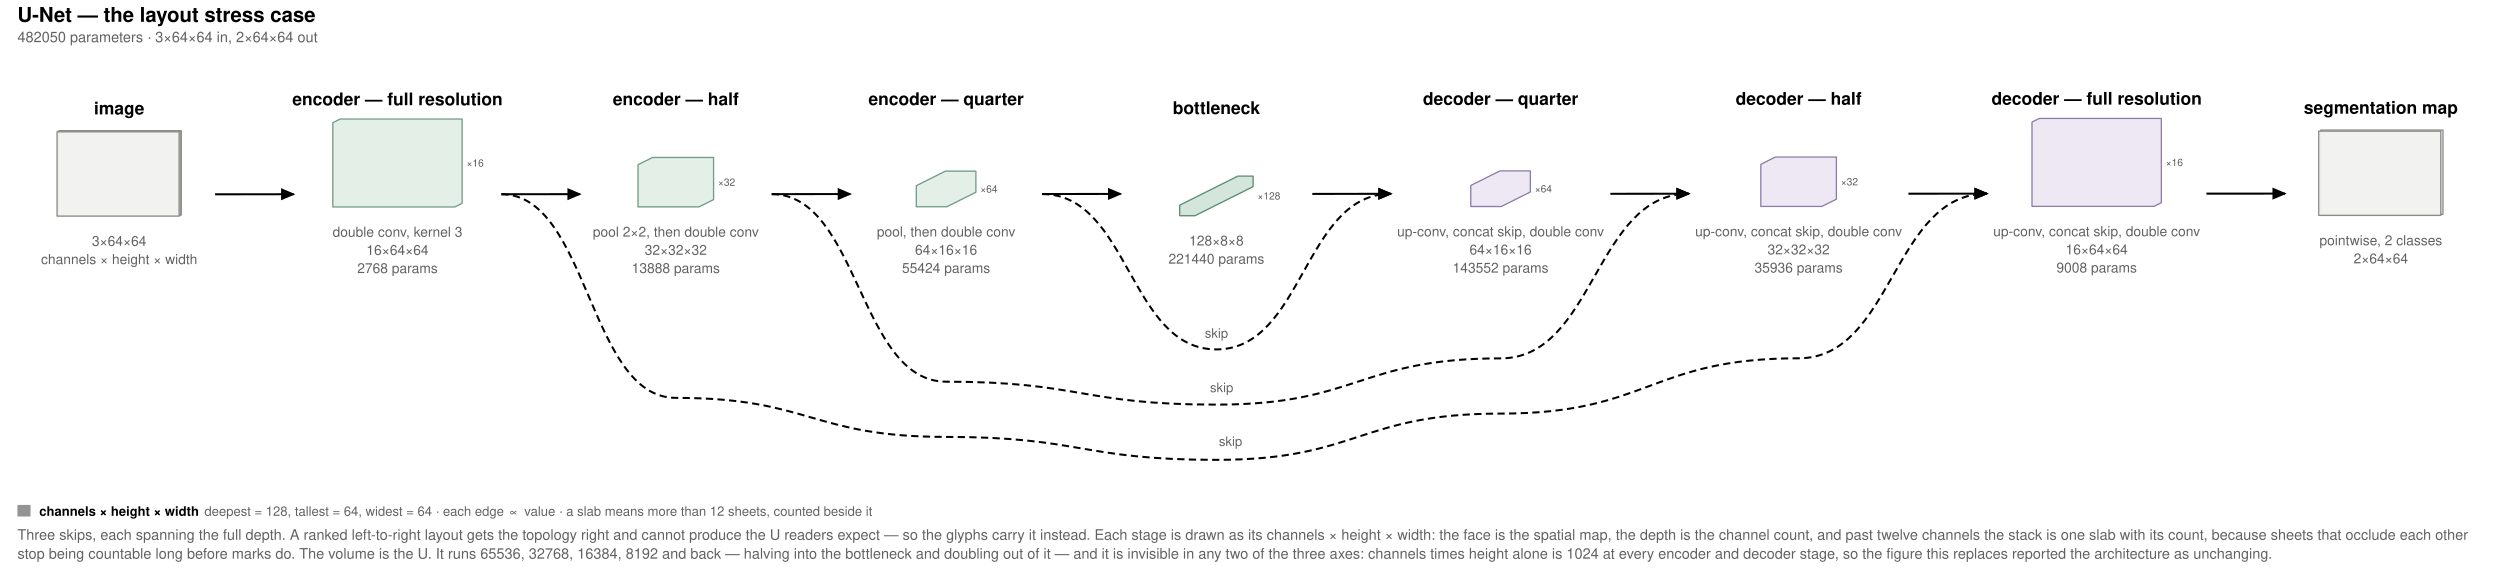
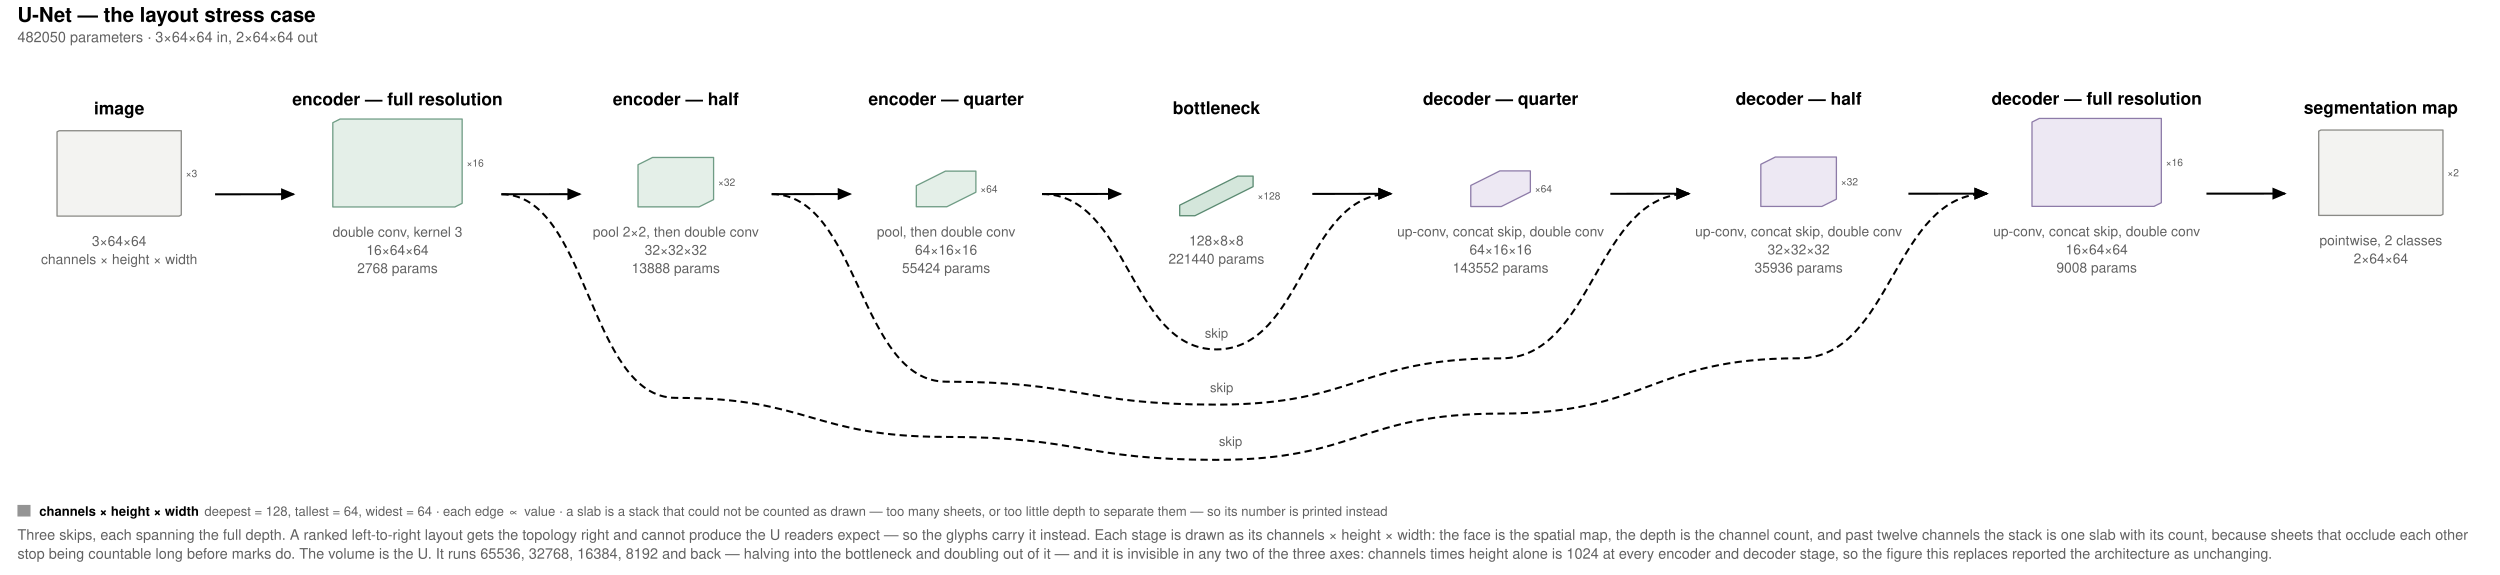
<svg xmlns="http://www.w3.org/2000/svg" class="draughtsman" role="img" aria-label="U-Net — the layout stress case" viewBox="0 0 1720.33 395.44" width="1720.33" height="395.44">
  <defs>
    <marker id="ds-arrow" viewBox="0 0 8 8" refX="7" refY="4" markerWidth="7" markerHeight="7" orient="auto-start-reverse">
      <path d="M0 0.6 L8 4 L0 7.4 Z" style="fill:currentColor" />
    </marker>
  </defs>
  <text class="ds-title" x="12" y="15" style="font-family:Helvetica Neue, Helvetica, Arial, sans-serif;font-size:14px;font-weight:600;fill:currentColor">U-Net — the layout stress case</text>
  <text class="ds-subtitle" x="12" y="29" style="font-family:Helvetica Neue, Helvetica, Arial, sans-serif;font-size:10px;fill:currentColor;opacity:0.62">482050 parameters · 3×64×64 in, 2×64×64 out</text>
  <g class="ds-body" transform="translate(0 36)">
    <path class="ds-edge ds-edge-solid" data-from="image" data-to="enc1" d="M148 97.71 C175 97.71 175 97.66 202 97.66" style="fill:none;stroke:currentColor;stroke-width:1.4" marker-end="url(#ds-arrow)" />
    <path class="ds-edge ds-edge-dashed" data-from="enc1" data-to="dec1" d="M345.04 97.66 C405.04 97.66 405.04 237.79 465.04 237.79 C558.04 237.79 558.04 264.65 651.04 264.65 C744.04 264.65 744.04 280.44 837.04 280.44 C934.81 280.44 934.81 248.61 1032.59 248.61 C1135.14 248.61 1135.14 210.55 1237.68 210.55 C1302.46 210.55 1302.46 97.25 1367.23 97.25" style="fill:none;stroke:currentColor;stroke-width:1.4;stroke-dasharray:5 3" marker-end="url(#ds-arrow)" />
    <text class="ds-edge-label" x="846.78" y="270.85" text-anchor="middle" style="font-family:Helvetica Neue, Helvetica, Arial, sans-serif;font-size:9.0px;fill:currentColor;opacity:0.62">skip</text>
    <path class="ds-edge ds-edge-solid" data-from="enc1" data-to="enc2" d="M345.04 97.66 C372.04 97.66 372.04 97.6 399.04 97.6" style="fill:none;stroke:currentColor;stroke-width:1.4" marker-end="url(#ds-arrow)" />
    <path class="ds-edge ds-edge-dashed" data-from="enc2" data-to="dec2" d="M531.04 97.6 C591.04 97.6 591.04 226.65 651.04 226.65 C744.04 226.65 744.04 242.44 837.04 242.44 C934.81 242.44 934.81 210.61 1032.59 210.61 C1097.36 210.61 1097.36 97.3 1162.13 97.3" style="fill:none;stroke:currentColor;stroke-width:1.4;stroke-dasharray:5 3" marker-end="url(#ds-arrow)" />
    <text class="ds-edge-label" x="840.66" y="233.85" text-anchor="middle" style="font-family:Helvetica Neue, Helvetica, Arial, sans-serif;font-size:9.0px;fill:currentColor;opacity:0.62">skip</text>
    <path class="ds-edge ds-edge-solid" data-from="enc2" data-to="enc3" d="M531.04 97.6 C558.04 97.6 558.04 97.52 585.04 97.52" style="fill:none;stroke:currentColor;stroke-width:1.4" marker-end="url(#ds-arrow)" />
    <path class="ds-edge ds-edge-dashed" data-from="enc3" data-to="dec3" d="M717.04 97.52 C777.04 97.52 777.04 204.44 837.04 204.44 C897.04 204.44 897.04 97.36 957.04 97.36" style="fill:none;stroke:currentColor;stroke-width:1.4;stroke-dasharray:5 3" marker-end="url(#ds-arrow)" />
    <text class="ds-edge-label" x="837.08" y="196.4" text-anchor="middle" style="font-family:Helvetica Neue, Helvetica, Arial, sans-serif;font-size:9.0px;fill:currentColor;opacity:0.62">skip</text>
    <path class="ds-edge ds-edge-solid" data-from="enc3" data-to="bottom" d="M717.04 97.52 C744.04 97.52 744.04 97.44 771.04 97.44" style="fill:none;stroke:currentColor;stroke-width:1.4" marker-end="url(#ds-arrow)" />
    <path class="ds-edge ds-edge-solid" data-from="bottom" data-to="dec3" d="M903.04 97.44 C930.04 97.44 930.04 97.36 957.04 97.36" style="fill:none;stroke:currentColor;stroke-width:1.4" marker-end="url(#ds-arrow)" />
    <path class="ds-edge ds-edge-solid" data-from="dec3" data-to="dec2" d="M1108.13 97.36 C1135.13 97.36 1135.13 97.3 1162.13 97.3" style="fill:none;stroke:currentColor;stroke-width:1.4" marker-end="url(#ds-arrow)" />
    <path class="ds-edge ds-edge-solid" data-from="dec2" data-to="dec1" d="M1313.23 97.3 C1340.23 97.3 1340.23 97.25 1367.23 97.25" style="fill:none;stroke:currentColor;stroke-width:1.4" marker-end="url(#ds-arrow)" />
    <path class="ds-edge ds-edge-solid" data-from="dec1" data-to="mask" d="M1518.33 97.25 C1545.33 97.25 1545.33 97.23 1572.33 97.23" style="fill:none;stroke:currentColor;stroke-width:1.4" marker-end="url(#ds-arrow)" />
    <g class="ds-stage ds-bare ds-kind-input" data-stage="image" data-box="16 22.71 132 150">
-       <rect class="ds-sheet" x="40.75" y="53.96" width="84" height="58" style="fill:#f2f2f0;fill-opacity:0.94;stroke:#8a8a86;stroke-width:0.9;stroke-linejoin:round" />
-       <rect class="ds-sheet" x="40" y="54.34" width="84" height="58" style="fill:#f2f2f0;fill-opacity:0.94;stroke:#8a8a86;stroke-width:0.9;stroke-linejoin:round" />
-       <rect class="ds-sheet" x="39.25" y="54.71" width="84" height="58" style="fill:#f2f2f0;fill-opacity:0.94;stroke:#8a8a86;stroke-width:0.9;stroke-linejoin:round" />
+       <polygon class="ds-sheet" points="39.25,54.71 40.75,53.96 124.75,53.96 124.75,111.96 123.25,112.71 39.25,112.71" style="fill:#f2f2f0;fill-opacity:0.94;stroke:#8a8a86;stroke-width:0.9;stroke-linejoin:round" />
+       <text x="127.75" y="85.84" style="font-family:Helvetica Neue, Helvetica, Arial, sans-serif;font-size:7.0px;fill:#5b5b5b">×3</text>
      <text x="82" y="42.71" text-anchor="middle" style="font-family:Helvetica Neue, Helvetica, Arial, sans-serif;font-size:12.0px;font-weight:600;fill:currentColor">image</text>
      <text x="82" y="133.21" text-anchor="middle" style="font-family:Helvetica Neue, Helvetica, Arial, sans-serif;font-size:9.5px;fill:currentColor;opacity:0.62">3×64×64</text>
      <text x="82" y="145.71" text-anchor="middle" style="font-family:Helvetica Neue, Helvetica, Arial, sans-serif;font-size:9.5px;fill:currentColor;opacity:0.62">channels × height × width</text>
    </g>
    <g class="ds-stage ds-bare ds-kind-conv" data-stage="enc1" data-box="202 16.41 143.04 162.5">
      <polygon class="ds-sheet" points="229.02,48.41 234.02,45.91 318.02,45.91 318.02,103.91 313.02,106.41 229.02,106.41" style="fill:#e2eee7;fill-opacity:0.94;stroke:#6f9c85;stroke-width:0.9;stroke-linejoin:round" />
      <text x="321.02" y="78.66" style="font-family:Helvetica Neue, Helvetica, Arial, sans-serif;font-size:7.0px;fill:#5b5b5b">×16</text>
      <text x="273.52" y="36.41" text-anchor="middle" style="font-family:Helvetica Neue, Helvetica, Arial, sans-serif;font-size:12.0px;font-weight:600;fill:currentColor">encoder — full resolution</text>
      <text x="273.52" y="126.91" text-anchor="middle" style="font-family:Helvetica Neue, Helvetica, Arial, sans-serif;font-size:9.5px;fill:currentColor;opacity:0.62">double conv, kernel 3</text>
      <text x="273.52" y="139.41" text-anchor="middle" style="font-family:Helvetica Neue, Helvetica, Arial, sans-serif;font-size:9.5px;fill:currentColor;opacity:0.62">16×64×64</text>
      <text x="273.52" y="151.91" text-anchor="middle" style="font-family:Helvetica Neue, Helvetica, Arial, sans-serif;font-size:9.5px;fill:currentColor;opacity:0.62">2768 params</text>
    </g>
    <g class="ds-stage ds-bare ds-kind-conv" data-stage="enc2" data-box="399.04 16.35 132 162.5">
      <polygon class="ds-sheet" points="439.04,77.35 449.04,72.35 491.04,72.35 491.04,101.35 481.04,106.35 439.04,106.35" style="fill:#e2eee7;fill-opacity:0.94;stroke:#6f9c85;stroke-width:0.9;stroke-linejoin:round" />
      <text x="494.04" y="91.85" style="font-family:Helvetica Neue, Helvetica, Arial, sans-serif;font-size:7.0px;fill:#5b5b5b">×32</text>
      <text x="465.04" y="36.35" text-anchor="middle" style="font-family:Helvetica Neue, Helvetica, Arial, sans-serif;font-size:12.0px;font-weight:600;fill:currentColor">encoder — half</text>
      <text x="465.04" y="126.85" text-anchor="middle" style="font-family:Helvetica Neue, Helvetica, Arial, sans-serif;font-size:9.5px;fill:currentColor;opacity:0.62">pool 2×2, then double conv</text>
      <text x="465.04" y="139.35" text-anchor="middle" style="font-family:Helvetica Neue, Helvetica, Arial, sans-serif;font-size:9.5px;fill:currentColor;opacity:0.62">32×32×32</text>
      <text x="465.04" y="151.85" text-anchor="middle" style="font-family:Helvetica Neue, Helvetica, Arial, sans-serif;font-size:9.5px;fill:currentColor;opacity:0.62">13888 params</text>
    </g>
    <g class="ds-stage ds-bare ds-kind-conv" data-stage="enc3" data-box="585.04 16.27 132 162.5">
      <polygon class="ds-sheet" points="630.54,91.77 650.54,81.77 671.54,81.77 671.54,96.27 651.54,106.27 630.54,106.27" style="fill:#e2eee7;fill-opacity:0.94;stroke:#6f9c85;stroke-width:0.9;stroke-linejoin:round" />
      <text x="674.54" y="96.52" style="font-family:Helvetica Neue, Helvetica, Arial, sans-serif;font-size:7.0px;fill:#5b5b5b">×64</text>
      <text x="651.04" y="36.27" text-anchor="middle" style="font-family:Helvetica Neue, Helvetica, Arial, sans-serif;font-size:12.0px;font-weight:600;fill:currentColor">encoder — quarter</text>
      <text x="651.04" y="126.77" text-anchor="middle" style="font-family:Helvetica Neue, Helvetica, Arial, sans-serif;font-size:9.5px;fill:currentColor;opacity:0.62">pool, then double conv</text>
      <text x="651.04" y="139.27" text-anchor="middle" style="font-family:Helvetica Neue, Helvetica, Arial, sans-serif;font-size:9.5px;fill:currentColor;opacity:0.62">64×16×16</text>
      <text x="651.04" y="151.77" text-anchor="middle" style="font-family:Helvetica Neue, Helvetica, Arial, sans-serif;font-size:9.5px;fill:currentColor;opacity:0.62">55424 params</text>
    </g>
    <g class="ds-stage ds-bare ds-kind-stack" data-stage="bottom" data-box="771.04 22.44 132 150">
      <polygon class="ds-sheet" points="811.79,105.19 851.79,85.19 862.29,85.19 862.29,92.44 822.29,112.44 811.79,112.44" style="fill:#d1e4d9;fill-opacity:0.94;stroke:#5a8a71;stroke-width:0.9;stroke-linejoin:round" />
      <text x="865.29" y="101.31" style="font-family:Helvetica Neue, Helvetica, Arial, sans-serif;font-size:7.0px;fill:#5b5b5b">×128</text>
      <text x="837.04" y="42.44" text-anchor="middle" style="font-family:Helvetica Neue, Helvetica, Arial, sans-serif;font-size:12.0px;font-weight:600;fill:currentColor">bottleneck</text>
      <text x="837.04" y="132.94" text-anchor="middle" style="font-family:Helvetica Neue, Helvetica, Arial, sans-serif;font-size:9.5px;fill:currentColor;opacity:0.62">128×8×8</text>
      <text x="837.04" y="145.44" text-anchor="middle" style="font-family:Helvetica Neue, Helvetica, Arial, sans-serif;font-size:9.5px;fill:currentColor;opacity:0.62">221440 params</text>
    </g>
    <g class="ds-stage ds-bare ds-kind-concat" data-stage="dec3" data-box="957.04 16.11 151.1 162.5">
      <polygon class="ds-sheet" points="1012.09,91.61 1032.09,81.61 1053.09,81.61 1053.09,96.11 1033.09,106.11 1012.09,106.11" style="fill:#ece6f2;fill-opacity:0.94;stroke:#8d7ba8;stroke-width:0.9;stroke-linejoin:round" />
      <text x="1056.09" y="96.36" style="font-family:Helvetica Neue, Helvetica, Arial, sans-serif;font-size:7.0px;fill:#5b5b5b">×64</text>
      <text x="1032.59" y="36.11" text-anchor="middle" style="font-family:Helvetica Neue, Helvetica, Arial, sans-serif;font-size:12.0px;font-weight:600;fill:currentColor">decoder — quarter</text>
      <text x="1032.59" y="126.61" text-anchor="middle" style="font-family:Helvetica Neue, Helvetica, Arial, sans-serif;font-size:9.5px;fill:currentColor;opacity:0.62">up-conv, concat skip, double conv</text>
      <text x="1032.59" y="139.11" text-anchor="middle" style="font-family:Helvetica Neue, Helvetica, Arial, sans-serif;font-size:9.5px;fill:currentColor;opacity:0.62">64×16×16</text>
      <text x="1032.59" y="151.61" text-anchor="middle" style="font-family:Helvetica Neue, Helvetica, Arial, sans-serif;font-size:9.5px;fill:currentColor;opacity:0.62">143552 params</text>
    </g>
    <g class="ds-stage ds-bare ds-kind-concat" data-stage="dec2" data-box="1162.13 16.05 151.1 162.5">
      <polygon class="ds-sheet" points="1211.68,77.05 1221.68,72.05 1263.68,72.05 1263.68,101.05 1253.68,106.05 1211.68,106.05" style="fill:#ece6f2;fill-opacity:0.94;stroke:#8d7ba8;stroke-width:0.9;stroke-linejoin:round" />
      <text x="1266.68" y="91.55" style="font-family:Helvetica Neue, Helvetica, Arial, sans-serif;font-size:7.0px;fill:#5b5b5b">×32</text>
      <text x="1237.68" y="36.05" text-anchor="middle" style="font-family:Helvetica Neue, Helvetica, Arial, sans-serif;font-size:12.0px;font-weight:600;fill:currentColor">decoder — half</text>
      <text x="1237.68" y="126.55" text-anchor="middle" style="font-family:Helvetica Neue, Helvetica, Arial, sans-serif;font-size:9.5px;fill:currentColor;opacity:0.62">up-conv, concat skip, double conv</text>
      <text x="1237.68" y="139.05" text-anchor="middle" style="font-family:Helvetica Neue, Helvetica, Arial, sans-serif;font-size:9.5px;fill:currentColor;opacity:0.62">32×32×32</text>
      <text x="1237.68" y="151.55" text-anchor="middle" style="font-family:Helvetica Neue, Helvetica, Arial, sans-serif;font-size:9.5px;fill:currentColor;opacity:0.62">35936 params</text>
    </g>
    <g class="ds-stage ds-bare ds-kind-concat" data-stage="dec1" data-box="1367.23 16 151.1 162.5">
      <polygon class="ds-sheet" points="1398.28,48 1403.28,45.5 1487.28,45.5 1487.28,103.5 1482.28,106 1398.28,106" style="fill:#ece6f2;fill-opacity:0.94;stroke:#8d7ba8;stroke-width:0.9;stroke-linejoin:round" />
      <text x="1490.28" y="78.25" style="font-family:Helvetica Neue, Helvetica, Arial, sans-serif;font-size:7.0px;fill:#5b5b5b">×16</text>
      <text x="1442.78" y="36" text-anchor="middle" style="font-family:Helvetica Neue, Helvetica, Arial, sans-serif;font-size:12.0px;font-weight:600;fill:currentColor">decoder — full resolution</text>
      <text x="1442.78" y="126.5" text-anchor="middle" style="font-family:Helvetica Neue, Helvetica, Arial, sans-serif;font-size:9.5px;fill:currentColor;opacity:0.62">up-conv, concat skip, double conv</text>
      <text x="1442.78" y="139" text-anchor="middle" style="font-family:Helvetica Neue, Helvetica, Arial, sans-serif;font-size:9.5px;fill:currentColor;opacity:0.62">16×64×64</text>
      <text x="1442.78" y="151.5" text-anchor="middle" style="font-family:Helvetica Neue, Helvetica, Arial, sans-serif;font-size:9.5px;fill:currentColor;opacity:0.62">9008 params</text>
    </g>
    <g class="ds-stage ds-bare ds-kind-output" data-stage="mask" data-box="1572.33 22.23 132 150">
-       <rect class="ds-sheet" x="1597.08" y="53.48" width="84" height="58" style="fill:#f2f2f0;fill-opacity:0.94;stroke:#8a8a86;stroke-width:0.9;stroke-linejoin:round" />
-       <rect class="ds-sheet" x="1595.58" y="54.23" width="84" height="58" style="fill:#f2f2f0;fill-opacity:0.94;stroke:#8a8a86;stroke-width:0.9;stroke-linejoin:round" />
+       <polygon class="ds-sheet" points="1595.58,54.23 1597.08,53.48 1681.08,53.48 1681.08,111.48 1679.58,112.23 1595.58,112.23" style="fill:#f2f2f0;fill-opacity:0.94;stroke:#8a8a86;stroke-width:0.9;stroke-linejoin:round" />
+       <text x="1684.08" y="85.35" style="font-family:Helvetica Neue, Helvetica, Arial, sans-serif;font-size:7.0px;fill:#5b5b5b">×2</text>
      <text x="1638.33" y="42.23" text-anchor="middle" style="font-family:Helvetica Neue, Helvetica, Arial, sans-serif;font-size:12.0px;font-weight:600;fill:currentColor">segmentation map</text>
      <text x="1638.33" y="132.73" text-anchor="middle" style="font-family:Helvetica Neue, Helvetica, Arial, sans-serif;font-size:9.5px;fill:currentColor;opacity:0.62">pointwise, 2 classes</text>
      <text x="1638.33" y="145.23" text-anchor="middle" style="font-family:Helvetica Neue, Helvetica, Arial, sans-serif;font-size:9.5px;fill:currentColor;opacity:0.62">2×64×64</text>
    </g>
  </g>
  <g class="ds-legend">
    <rect class="ds-legend-glyph" x="12" y="347.44" width="9" height="8" style="fill:currentColor;fill-opacity:0.42" />
    <text class="ds-legend-label" x="27" y="354.94" style="font-family:Helvetica Neue, Helvetica, Arial, sans-serif;font-size:9.0px;font-weight:600;fill:currentColor">channels × height × width</text>
-     <text class="ds-legend-share" x="140.65" y="354.94" style="font-family:Helvetica Neue, Helvetica, Arial, sans-serif;font-size:9.0px;fill:currentColor;opacity:0.62">deepest = 128, tallest = 64, widest = 64 · each edge ∝ value · a slab means more than 12 sheets, counted beside it</text>
+     <text class="ds-legend-share" x="140.65" y="354.94" style="font-family:Helvetica Neue, Helvetica, Arial, sans-serif;font-size:9.0px;fill:currentColor;opacity:0.62">deepest = 128, tallest = 64, widest = 64 · each edge ∝ value · a slab is a stack that could not be counted as drawn — too many sheets, or too little depth to separate them — so its number is printed instead</text>
  </g>
  <text class="ds-caption" x="12" y="371.44" style="font-family:Helvetica Neue, Helvetica, Arial, sans-serif;font-size:10.0px;fill:currentColor;opacity:0.62">Three skips, each spanning the full depth. A ranked left-to-right layout gets the topology right and cannot produce the U readers expect — so the glyphs carry it instead. Each stage is drawn as its channels × height × width: the face is the spatial map, the depth is the channel count, and past twelve channels the stack is one slab with its count, because sheets that occlude each other</text>
  <text class="ds-caption" x="12" y="384.44" style="font-family:Helvetica Neue, Helvetica, Arial, sans-serif;font-size:10.0px;fill:currentColor;opacity:0.62">stop being countable long before marks do. The volume is the U. It runs 65536, 32768, 16384, 8192 and back — halving into the bottleneck and doubling out of it — and it is invisible in any two of the three axes: channels times height alone is 1024 at every encoder and decoder stage, so the figure this replaces reported the architecture as unchanging.</text>
</svg>
